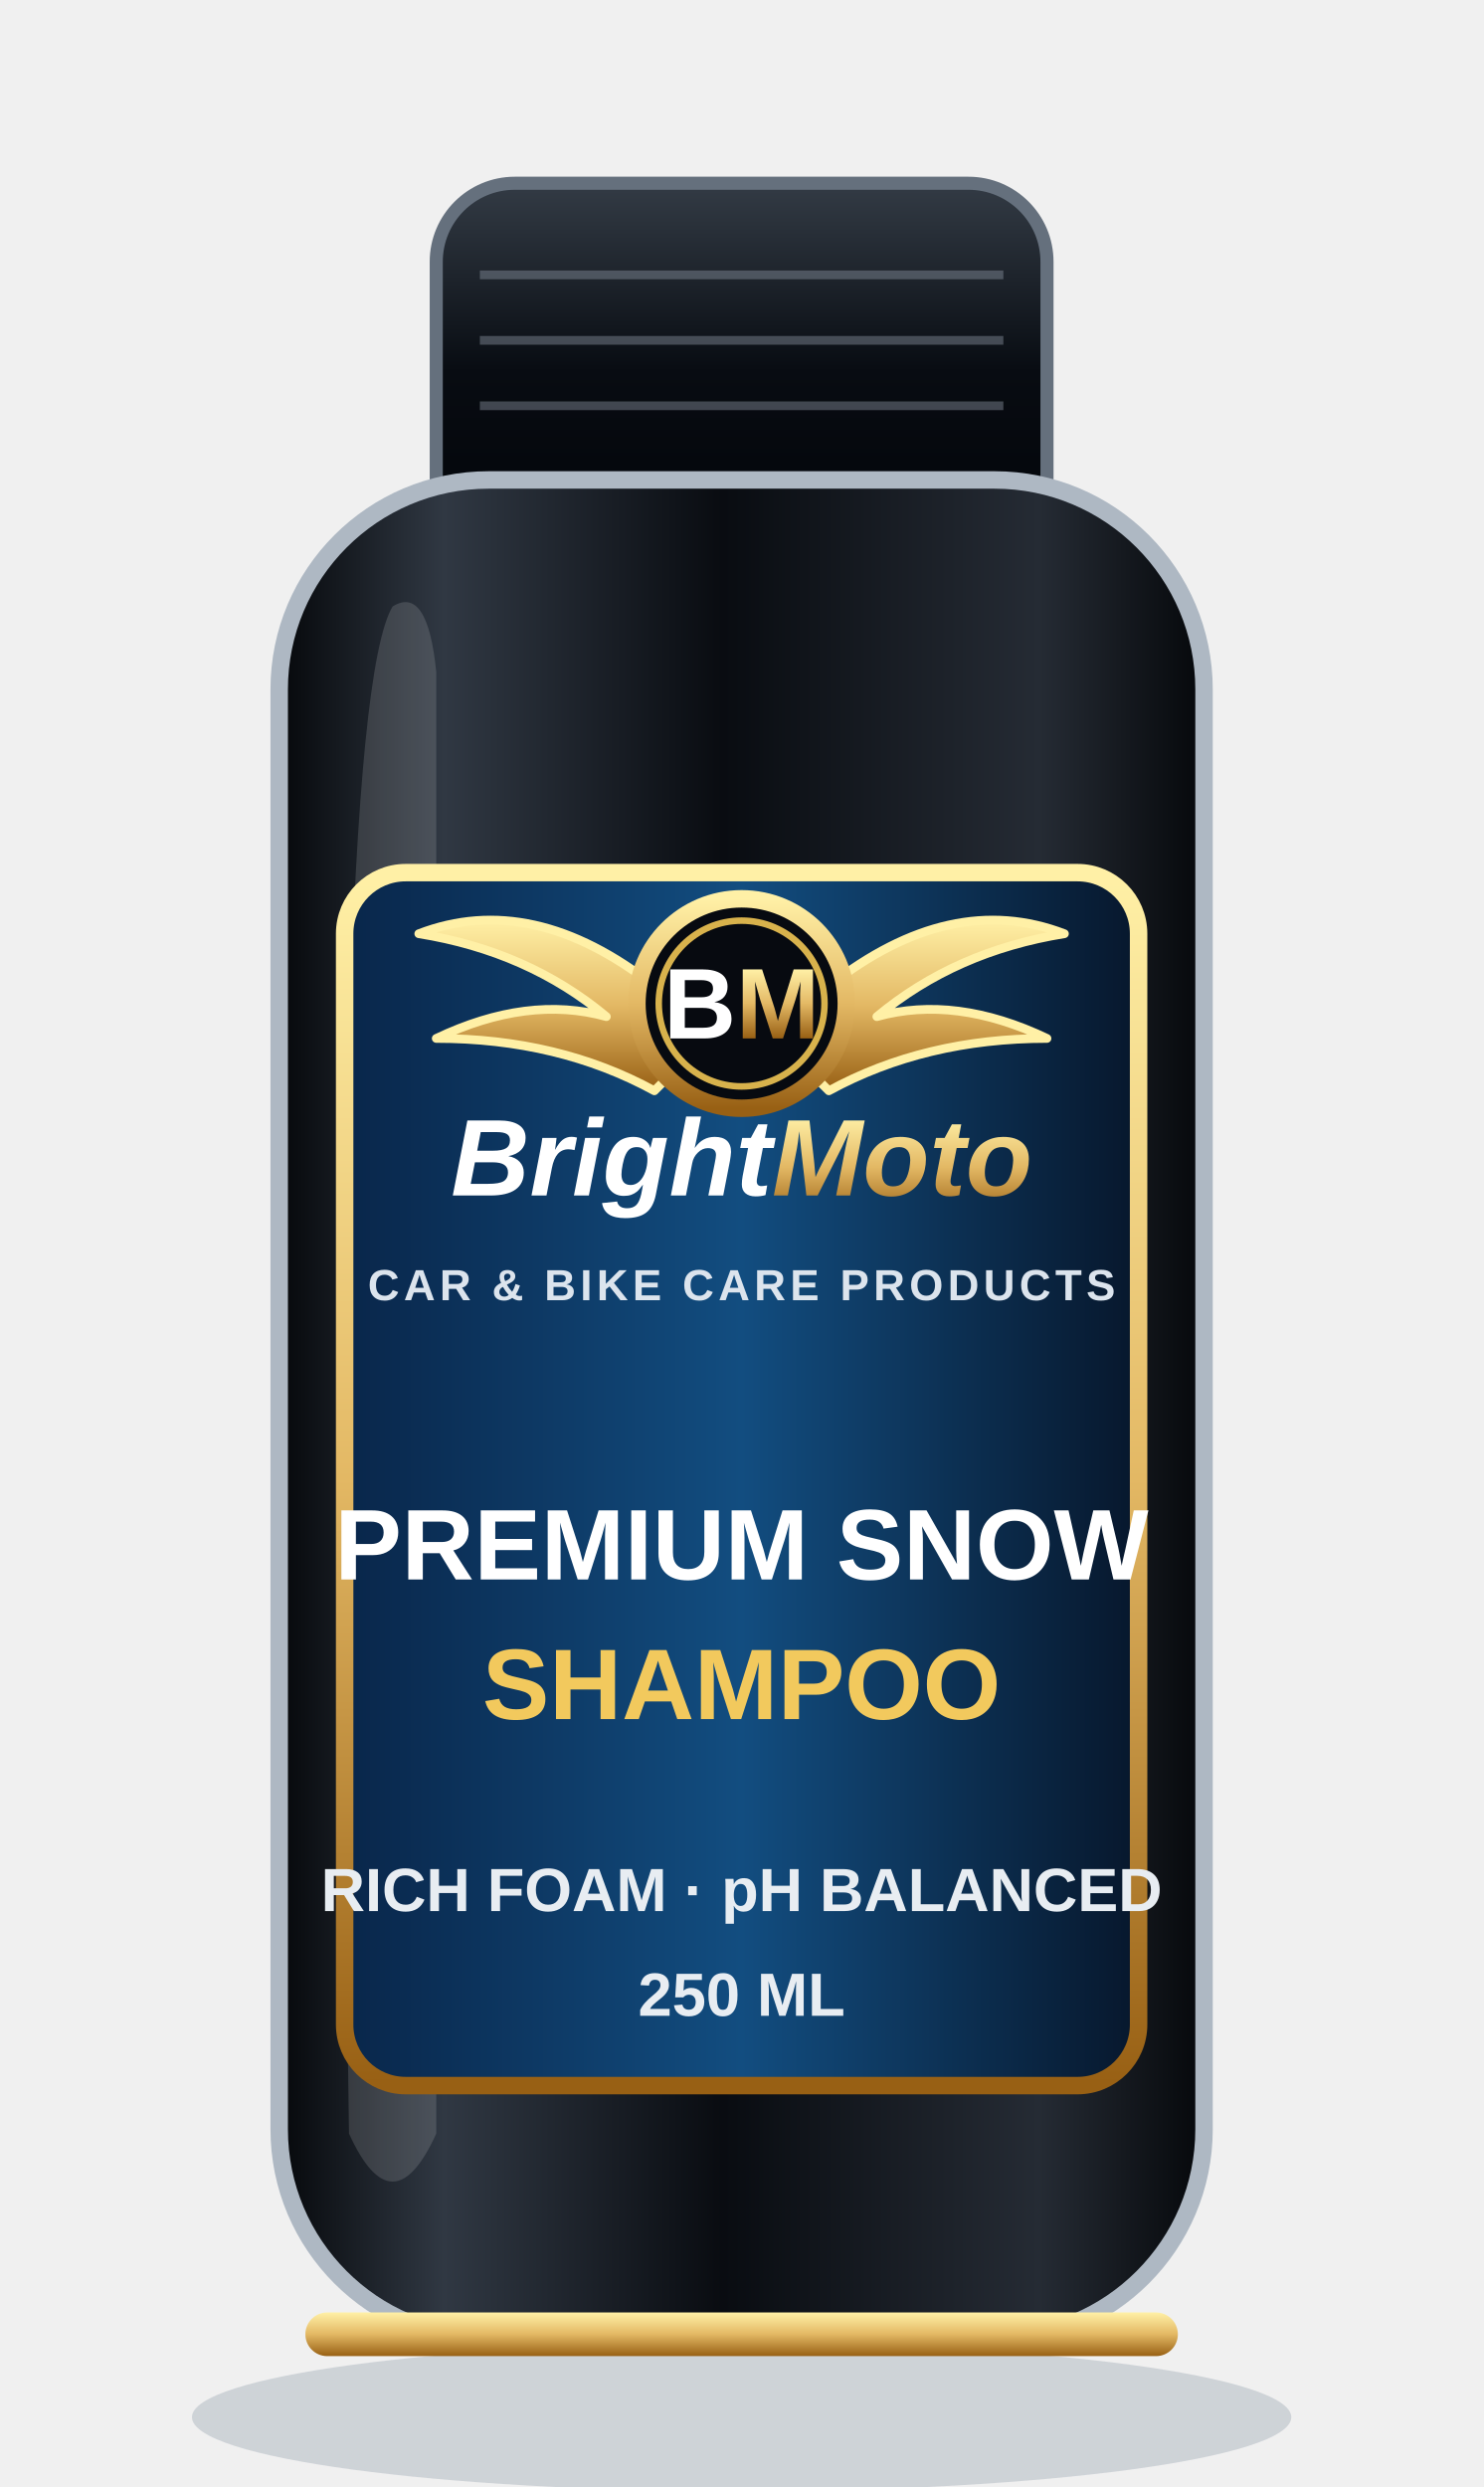
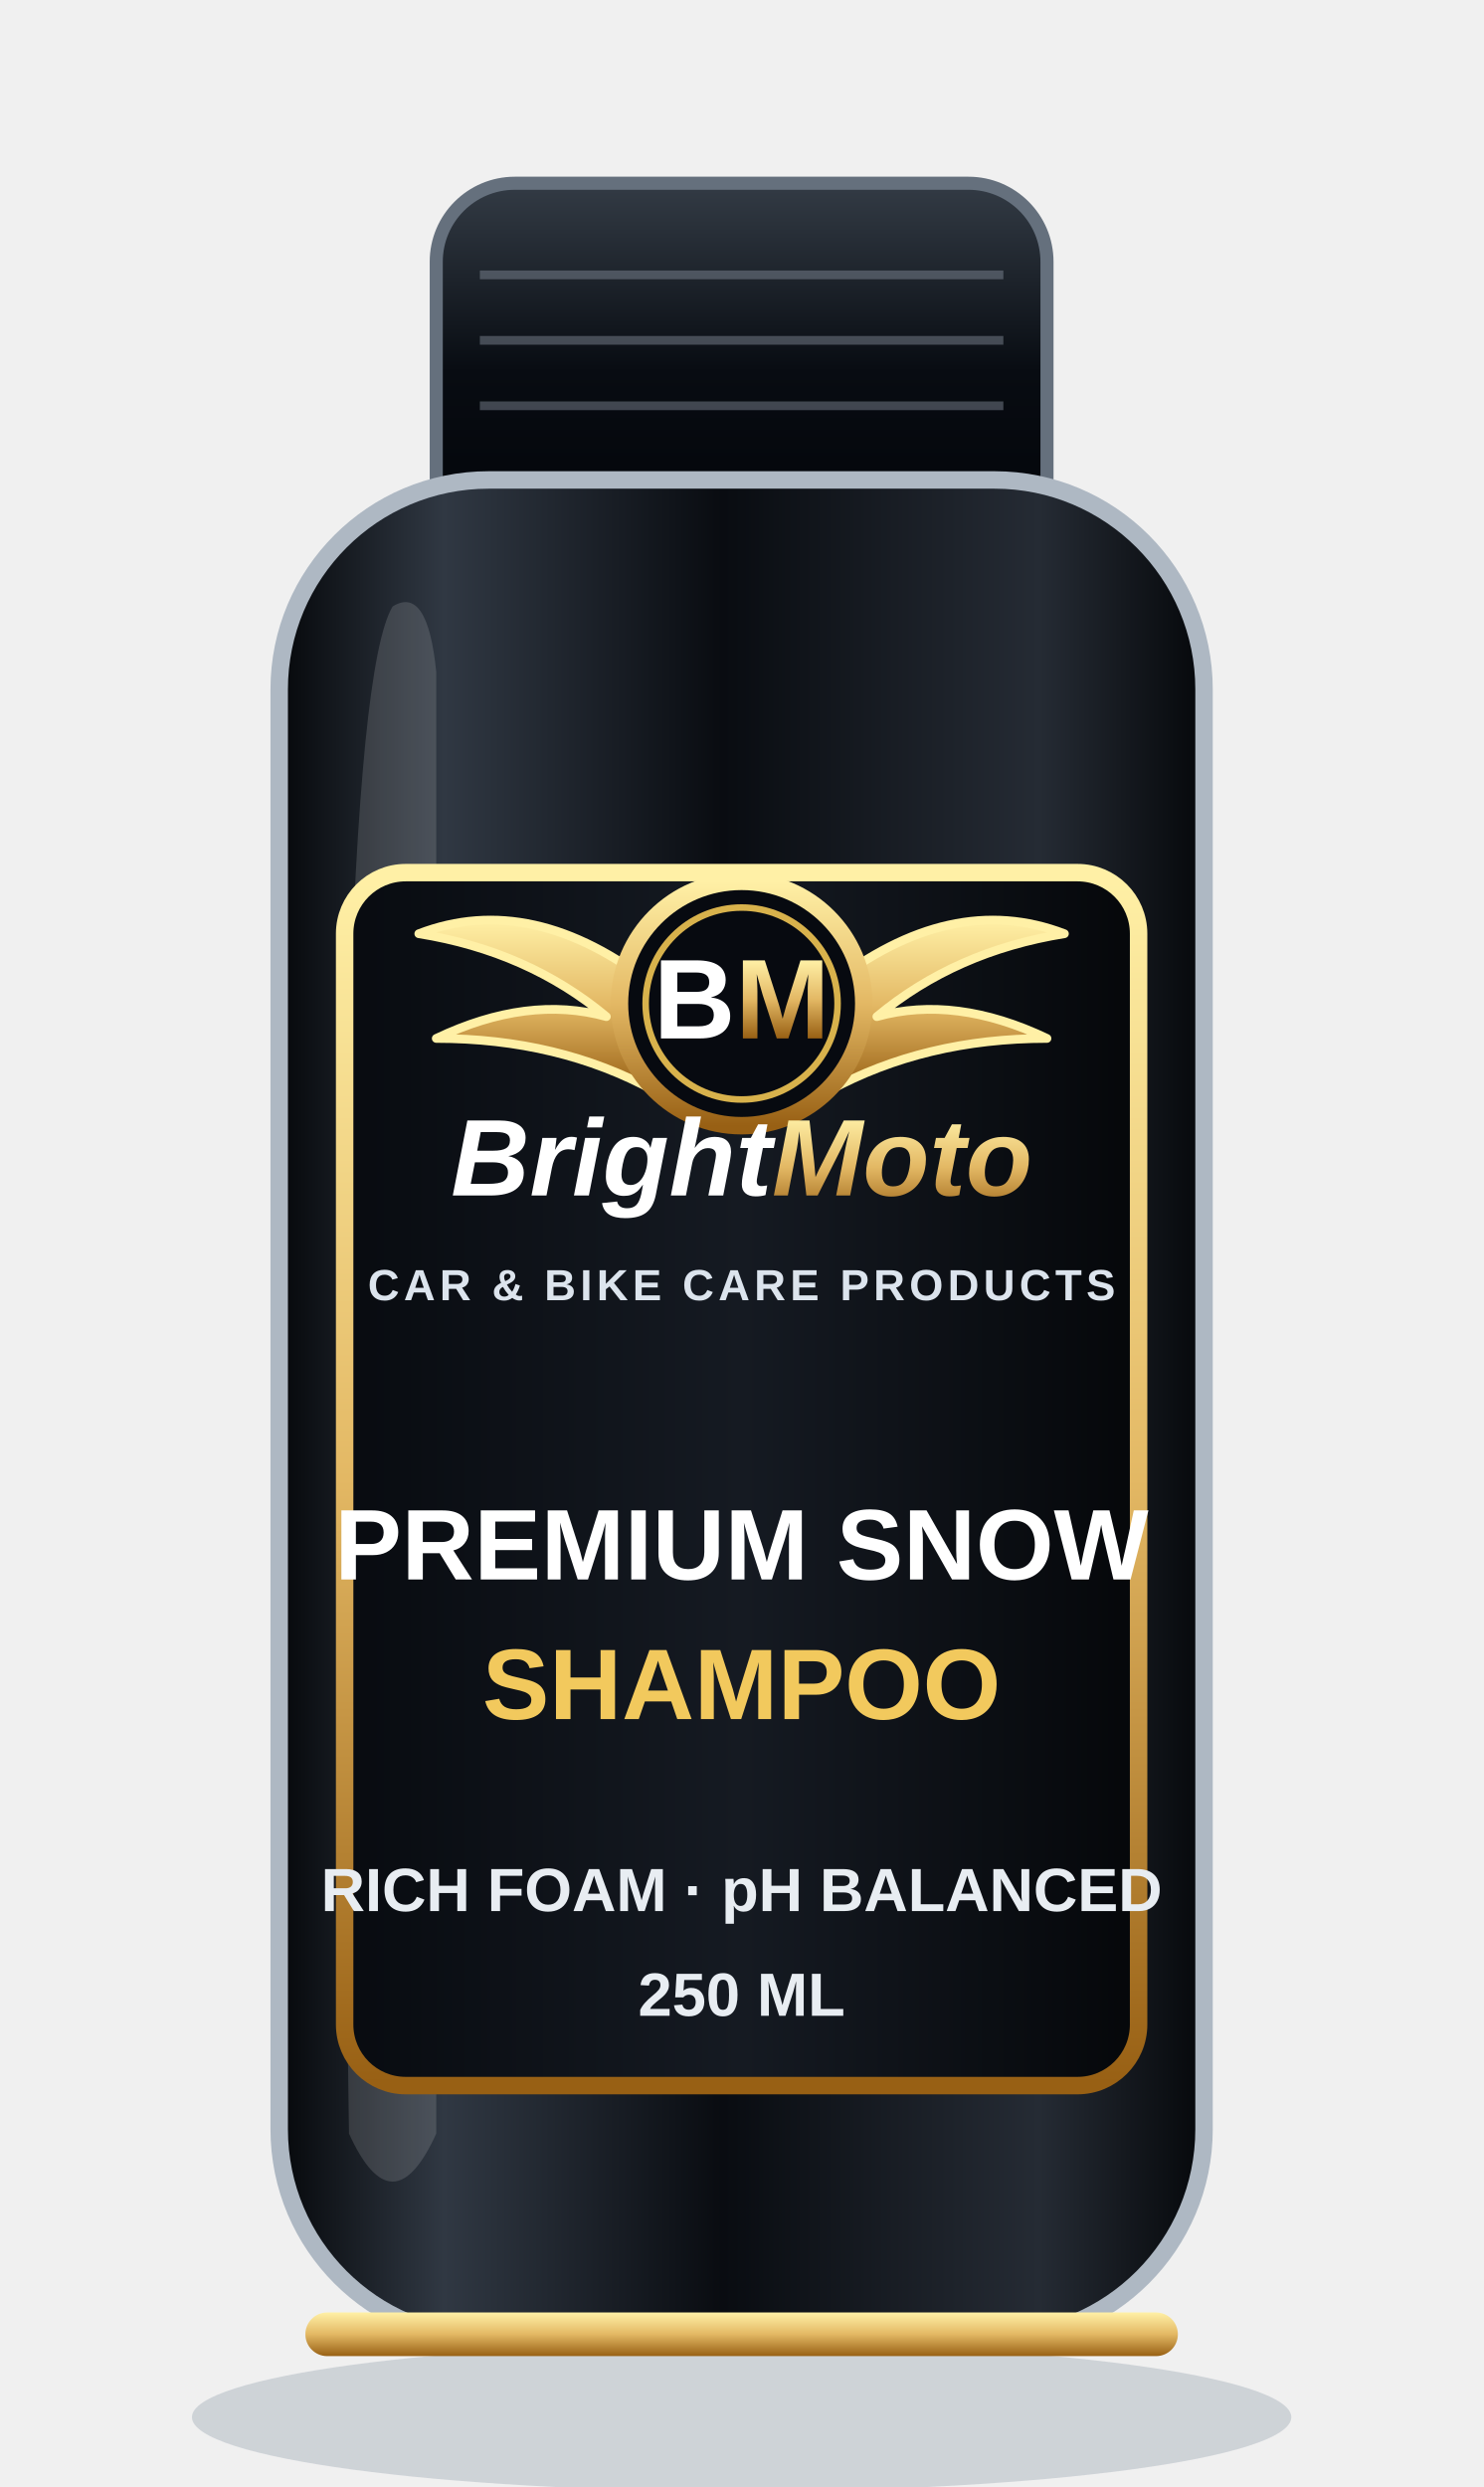
<svg xmlns="http://www.w3.org/2000/svg" viewBox="90 20 340 570" role="img" aria-label="BrightMoto Premium Snow Shampoo 250 ml cylindrical bottle">
  <defs>
    <linearGradient id="body" x2="1">
      <stop stop-color="#05070a" />
      <stop offset=".18" stop-color="#303843" />
      <stop offset=".48" stop-color="#090c11" />
      <stop offset=".82" stop-color="#252b34" />
      <stop offset="1" stop-color="#05070a" />
    </linearGradient>
    <linearGradient id="cap" x2="0" y2="1">
      <stop stop-color="#333b45" />
      <stop offset=".5" stop-color="#080c12" />
      <stop offset="1" stop-color="#020408" />
    </linearGradient>
    <linearGradient id="gold" x2="0" y2="1">
      <stop stop-color="#fff0a6" />
      <stop offset=".5" stop-color="#e3b864" />
      <stop offset="1" stop-color="#986014" />
    </linearGradient>
    <linearGradient id="label" x2="1">
-       <stop stop-color="#09264a" />
-       <stop offset=".5" stop-color="#124d80" />
-       <stop offset="1" stop-color="#07172c" />
+       <stop stop-color="#080b10" />
+       <stop offset=".5" stop-color="#151a22" />
+       <stop offset="1" stop-color="#05070a" />
    </linearGradient>
  </defs>
  <ellipse cx="260" cy="574" rx="126" ry="17" fill="#102d4d" opacity=".15" />
  <rect x="190" y="62" width="140" height="86" rx="18" fill="url(#cap)" stroke="#65707d" stroke-width="3" />
  <path d="M200 83h120M200 98h120M200 113h120" stroke="#87919d" stroke-width="2" opacity=".45" />
  <rect x="154" y="130" width="212" height="426" rx="48" fill="url(#body)" stroke="#aeb8c3" stroke-width="4" />
  <path d="M180 159q-15 25 -10 350q10 22 20 0V174q-2 -20 -10 -15" fill="#fff" opacity=".14" />
  <rect x="169" y="220" width="182" height="278" rx="14" fill="url(#label)" stroke="url(#gold)" stroke-width="4" />
  <g transform="translate(260 250)" stroke-linejoin="round">
    <path d="M-20 -4Q-48 -26 -74 -16Q-49 -12 -31 3Q-49 -2 -70 8Q-42 8 -20 20L-10 10Z M20 -4Q48 -26 74 -16Q49 -12 31 3Q49 -2 70 8Q42 8 20 20L10 10Z" fill="url(#gold)" stroke="#fff0a6" stroke-width="2" />
-     <circle r="24" fill="#070a10" stroke="url(#gold)" stroke-width="4" />
-     <circle r="19" fill="none" stroke="#d8b24c" stroke-width="1.5" />
-     <text y="8" text-anchor="middle" font-family="Arial" font-size="23" font-weight="900" fill="#fff">B<tspan fill="url(#gold)">M</tspan>
+     <circle r="28" fill="#070a10" stroke="url(#gold)" stroke-width="4" />
+     <circle r="22" fill="none" stroke="#d8b24c" stroke-width="1.5" />
+     <text y="8" text-anchor="middle" font-family="Arial" font-size="26" font-weight="900" fill="#fff">B<tspan fill="url(#gold)">M</tspan>
    </text>
  </g>
  <g text-anchor="middle" font-family="Arial,sans-serif">
    <text x="260" y="294" fill="#fff" font-size="25" font-weight="900" font-style="italic">Bright<tspan fill="url(#gold)">Moto</tspan>
    </text>
    <text x="260" y="318" fill="#dce4ed" font-size="10" font-weight="700" letter-spacing="1">CAR &amp; BIKE CARE PRODUCTS</text>
    <path d="M185 334h150" stroke="url(#gold)" stroke-width="3" />
    <text x="260" y="382" fill="#fff" font-size="23" font-weight="900">PREMIUM SNOW</text>
    <text x="260" y="414" fill="#f2c95d" font-size="23" font-weight="900">SHAMPOO</text>
    <text x="260" y="458" fill="#e8edf2" font-size="14" font-weight="700">RICH FOAM · pH BALANCED</text>
    <text x="260" y="482" fill="#e8edf2" font-size="14" font-weight="700">250 ML</text>
  </g>
  <rect x="160" y="550" width="200" height="10" rx="5" fill="url(#gold)" />
</svg>
